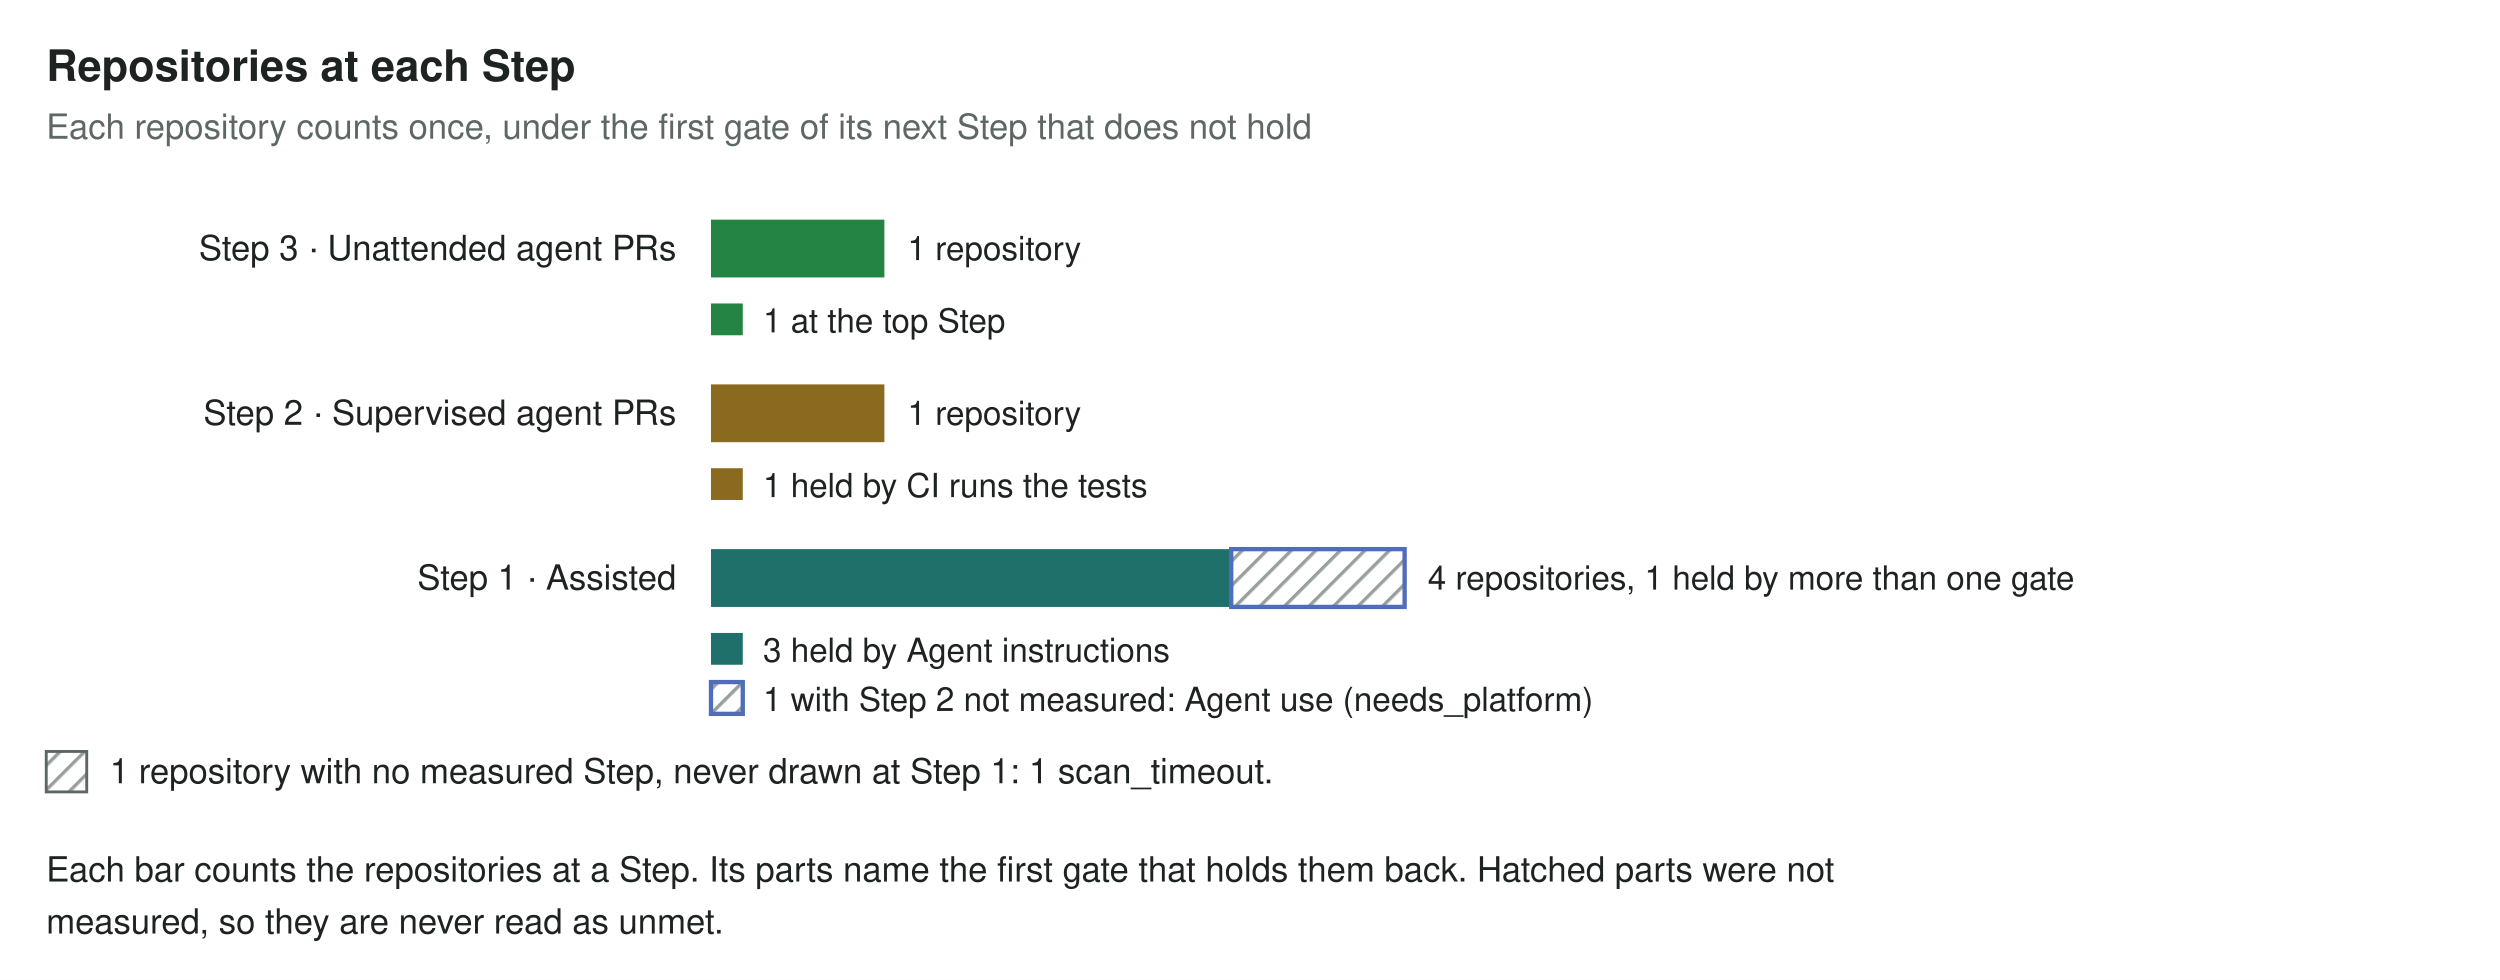
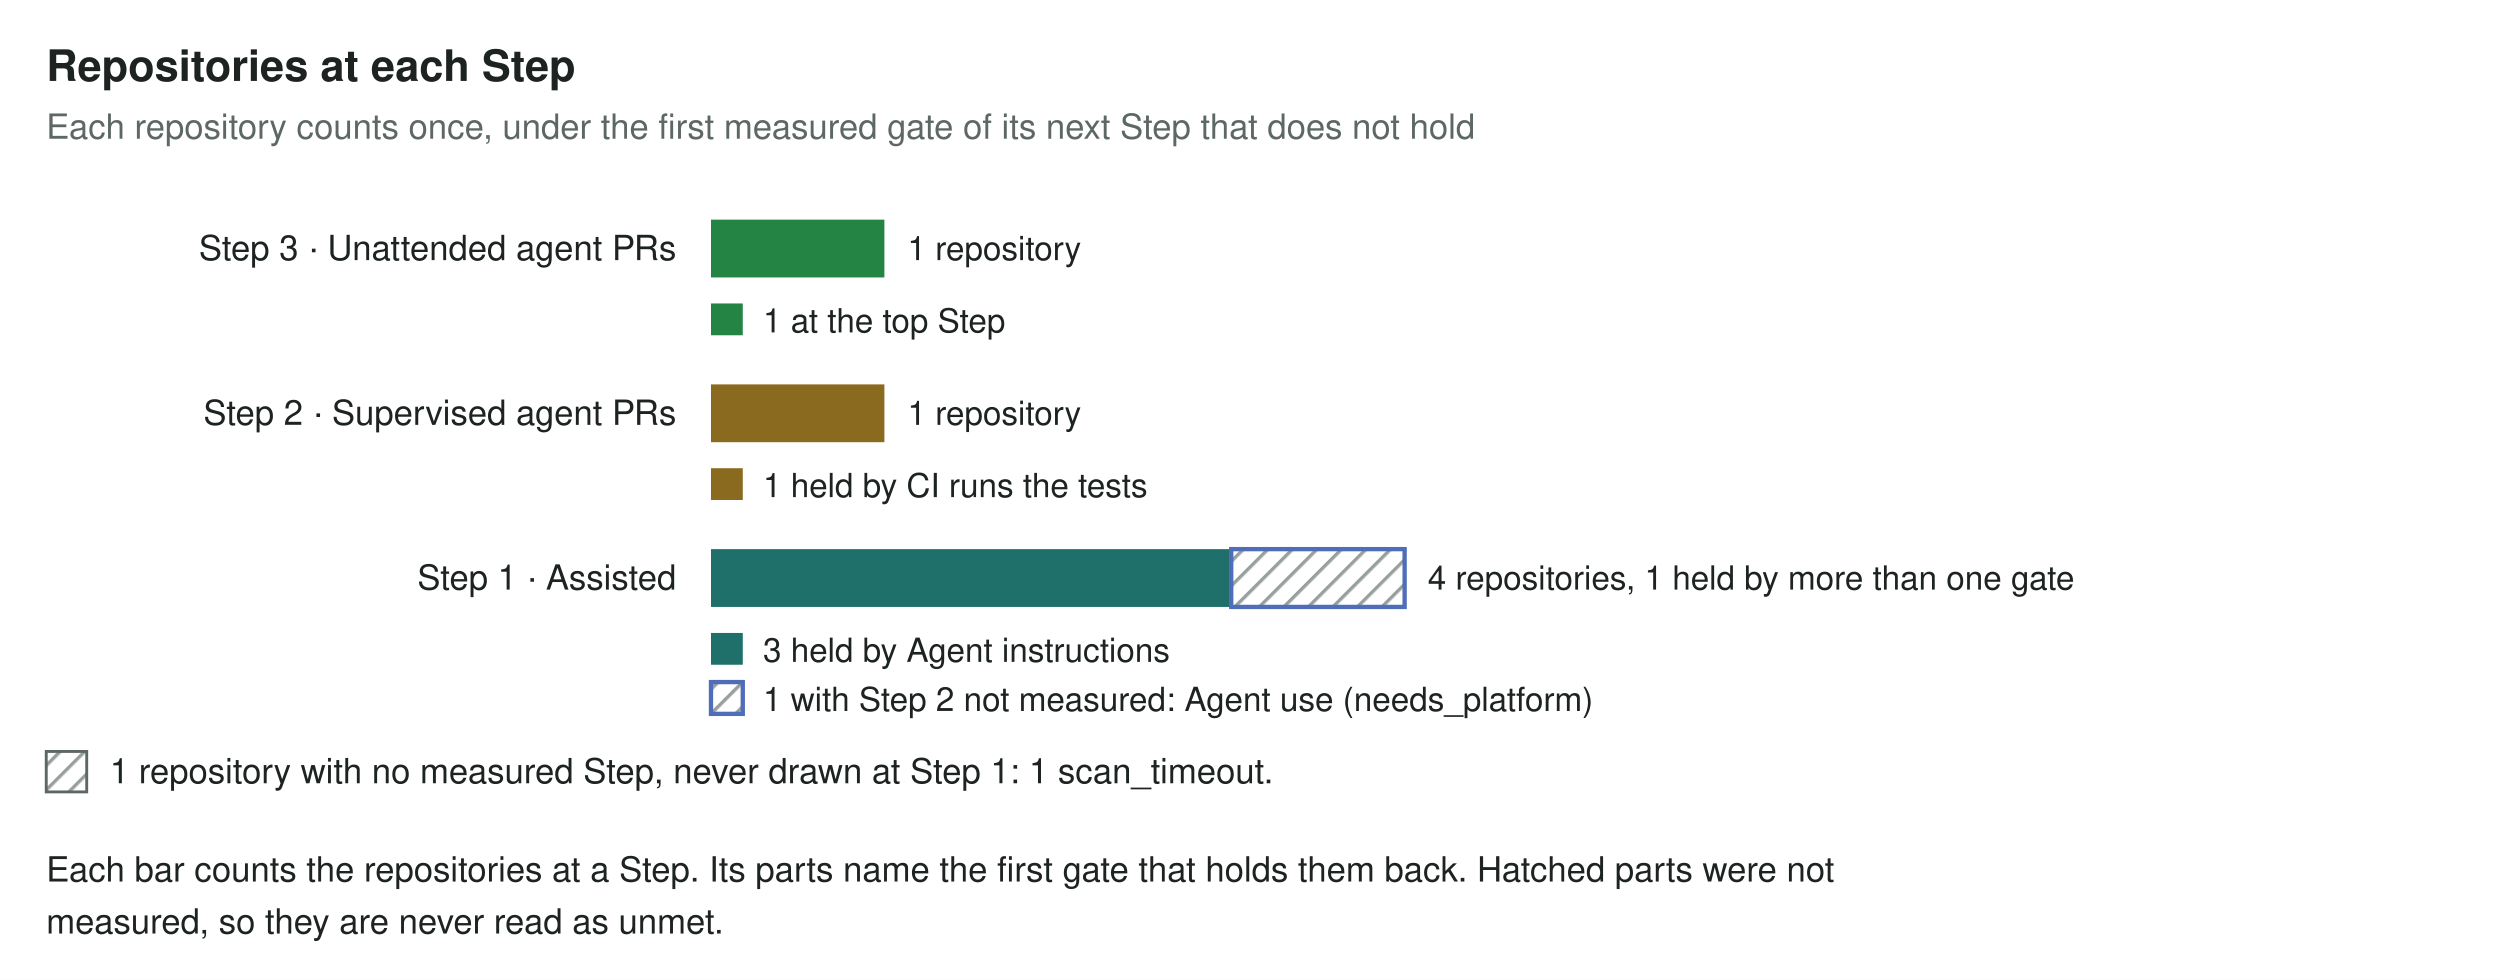
<svg xmlns="http://www.w3.org/2000/svg" class="fleet-step-funnel" viewBox="0 0 865 339" width="865" height="339" role="img">
  <style>svg.fleet-step-funnel text { font-family: -apple-system, BlinkMacSystemFont, "Segoe UI", Helvetica, Arial, sans-serif; }svg.fleet-step-funnel .t-bg,svg.fleet-step-funnel .f-bg {fill:#ffffff}svg.fleet-step-funnel .s-bg {stroke:#ffffff}svg.fleet-step-funnel .t-fg,svg.fleet-step-funnel .f-fg {fill:#1d2321}svg.fleet-step-funnel .s-fg {stroke:#1d2321}svg.fleet-step-funnel .t-muted,svg.fleet-step-funnel .f-muted {fill:#5d6763}svg.fleet-step-funnel .s-muted {stroke:#5d6763}svg.fleet-step-funnel .t-rule,svg.fleet-step-funnel .f-rule {fill:#d9dedb}svg.fleet-step-funnel .s-rule {stroke:#d9dedb}svg.fleet-step-funnel .t-accent,svg.fleet-step-funnel .f-accent {fill:#1f6f6b}svg.fleet-step-funnel .s-accent {stroke:#1f6f6b}svg.fleet-step-funnel .t-bad,svg.fleet-step-funnel .f-bad {fill:#b33a2e}svg.fleet-step-funnel .s-bad {stroke:#b33a2e}svg.fleet-step-funnel .t-warn,svg.fleet-step-funnel .f-warn {fill:#b7791f}svg.fleet-step-funnel .s-warn {stroke:#b7791f}svg.fleet-step-funnel .t-unk,svg.fleet-step-funnel .f-unk {fill:#9aa39f}svg.fleet-step-funnel .s-unk {stroke:#9aa39f}svg.fleet-step-funnel .t-g0,svg.fleet-step-funnel .f-g0 {fill:#1f6f6b}svg.fleet-step-funnel .s-g0 {stroke:#1f6f6b}svg.fleet-step-funnel .t-g1,svg.fleet-step-funnel .f-g1 {fill:#4f6db8}svg.fleet-step-funnel .s-g1 {stroke:#4f6db8}svg.fleet-step-funnel .t-g2,svg.fleet-step-funnel .f-g2 {fill:#8a6a1f}svg.fleet-step-funnel .s-g2 {stroke:#8a6a1f}svg.fleet-step-funnel .t-g3,svg.fleet-step-funnel .f-g3 {fill:#7a4f8c}svg.fleet-step-funnel .s-g3 {stroke:#7a4f8c}svg.fleet-step-funnel .t-top,svg.fleet-step-funnel .f-top {fill:#238443}svg.fleet-step-funnel .s-top {stroke:#238443}@media (prefers-color-scheme: dark){svg.fleet-step-funnel .t-bg,svg.fleet-step-funnel .f-bg {fill:#1a201e}svg.fleet-step-funnel .s-bg {stroke:#1a201e}svg.fleet-step-funnel .t-fg,svg.fleet-step-funnel .f-fg {fill:#e6ebe8}svg.fleet-step-funnel .s-fg {stroke:#e6ebe8}svg.fleet-step-funnel .t-muted,svg.fleet-step-funnel .f-muted {fill:#9aa5a0}svg.fleet-step-funnel .s-muted {stroke:#9aa5a0}svg.fleet-step-funnel .t-rule,svg.fleet-step-funnel .f-rule {fill:#2c3532}svg.fleet-step-funnel .s-rule {stroke:#2c3532}svg.fleet-step-funnel .t-accent,svg.fleet-step-funnel .f-accent {fill:#5fb8b1}svg.fleet-step-funnel .s-accent {stroke:#5fb8b1}svg.fleet-step-funnel .t-bad,svg.fleet-step-funnel .f-bad {fill:#ec7a6c}svg.fleet-step-funnel .s-bad {stroke:#ec7a6c}svg.fleet-step-funnel .t-warn,svg.fleet-step-funnel .f-warn {fill:#e0a84a}svg.fleet-step-funnel .s-warn {stroke:#e0a84a}svg.fleet-step-funnel .t-unk,svg.fleet-step-funnel .f-unk {fill:#5f6a66}svg.fleet-step-funnel .s-unk {stroke:#5f6a66}svg.fleet-step-funnel .t-g0,svg.fleet-step-funnel .f-g0 {fill:#5fb8b1}svg.fleet-step-funnel .s-g0 {stroke:#5fb8b1}svg.fleet-step-funnel .t-g1,svg.fleet-step-funnel .f-g1 {fill:#8ea6e6}svg.fleet-step-funnel .s-g1 {stroke:#8ea6e6}svg.fleet-step-funnel .t-g2,svg.fleet-step-funnel .f-g2 {fill:#d8b260}svg.fleet-step-funnel .s-g2 {stroke:#d8b260}svg.fleet-step-funnel .t-g3,svg.fleet-step-funnel .f-g3 {fill:#bf98d0}svg.fleet-step-funnel .s-g3 {stroke:#bf98d0}svg.fleet-step-funnel .t-top,svg.fleet-step-funnel .f-top {fill:#78c679}svg.fleet-step-funnel .s-top {stroke:#78c679}}</style>
  <defs>
    <pattern id="fleet-step-funnel-fleet-hatch" width="6" height="6" patternUnits="userSpaceOnUse" patternTransform="rotate(45)">
      <rect width="6" height="6" class="f-bg" />
      <line x1="0" y1="0" x2="0" y2="6" class="s-unk" stroke-width="2.4" />
    </pattern>
  </defs>
  <rect x="0" y="0" width="865" height="339" class="f-bg" />
  <text x="16.0" y="28.0" font-size="15" text-anchor="start" class="t-fg" font-weight="600">Repositories at each Step</text>
-   <text x="16.0" y="48.0" font-size="12" text-anchor="start" class="t-muted">Each repository counts once, under the first gate of its next Step that does not hold</text>
+   <text x="16.0" y="48.0" font-size="12" text-anchor="start" class="t-muted">Each repository counts once, under the first measured gate of its next Step that does not hold</text>
  <g data-step="3">
    <text x="234.0" y="90.0" font-size="12" text-anchor="end" class="t-fg" data-label="Unattended agent PRs">Step 3 · Unattended agent PRs</text>
    <rect x="246.0" y="76.0" width="60.0" height="20.0" class="f-top" />
    <text x="314.0" y="90.0" font-size="11.5" text-anchor="start" class="t-fg">1 repository</text>
    <rect x="246.0" y="105.0" width="11.0" height="11.0" class="f-top" />
    <text x="264.0" y="115.0" font-size="11.5" text-anchor="start" class="t-fg">1 at the top Step</text>
  </g>
  <g data-step="2">
    <text x="234.0" y="147.0" font-size="12" text-anchor="end" class="t-fg" data-label="Supervised agent PRs">Step 2 · Supervised agent PRs</text>
    <rect x="246.0" y="133.0" width="60.0" height="20.0" class="f-g2" />
    <text x="314.0" y="147.0" font-size="11.5" text-anchor="start" class="t-fg">1 repository</text>
    <rect x="246.0" y="162.0" width="11.0" height="11.0" class="f-g2" />
    <text x="264.0" y="172.0" font-size="11.5" text-anchor="start" class="t-fg">1 held by CI runs the tests</text>
  </g>
  <g data-step="1">
    <text x="234.0" y="204.0" font-size="12" text-anchor="end" class="t-fg" data-label="Assisted">Step 1 · Assisted</text>
    <rect x="246.0" y="190.0" width="180.0" height="20.0" class="f-g0" />
    <rect x="426.0" y="190.0" width="60.0" height="20.0" fill="url(#fleet-step-funnel-fleet-hatch)" class="s-g1" stroke-width="1.5" data-mark="hatched" />
    <text x="494.0" y="204.0" font-size="11.5" text-anchor="start" class="t-fg">4 repositories, 1 held by more than one gate</text>
    <rect x="246.0" y="219.0" width="11.0" height="11.0" class="f-g0" />
    <text x="264.0" y="229.0" font-size="11.5" text-anchor="start" class="t-fg">3 held by Agent instructions</text>
    <rect x="246.0" y="236.0" width="11.0" height="11.0" fill="url(#fleet-step-funnel-fleet-hatch)" class="s-g1" stroke-width="1.5" data-mark="hatched" />
    <text x="264.0" y="246.0" font-size="11.5" text-anchor="start" class="t-fg">1 with Step 2 not measured: Agent use (needs_platform)</text>
  </g>
  <g data-mark="unknown">
    <rect x="16.0" y="260.0" width="14.0" height="14.0" fill="url(#fleet-step-funnel-fleet-hatch)" class="s-muted" stroke-width="1" />
    <text x="38.0" y="271.0" font-size="12" text-anchor="start" class="t-fg">1 repository with no measured Step, never drawn at Step 1: 1 scan_timeout.</text>
  </g>
  <text x="16.0" y="305.0" font-size="12" text-anchor="start" class="t-fg">Each bar counts the repositories at a Step. Its parts name the first gate that holds them back. Hatched parts were not</text>
  <text x="16.0" y="323.0" font-size="12" text-anchor="start" class="t-fg">measured, so they are never read as unmet.</text>
</svg>
